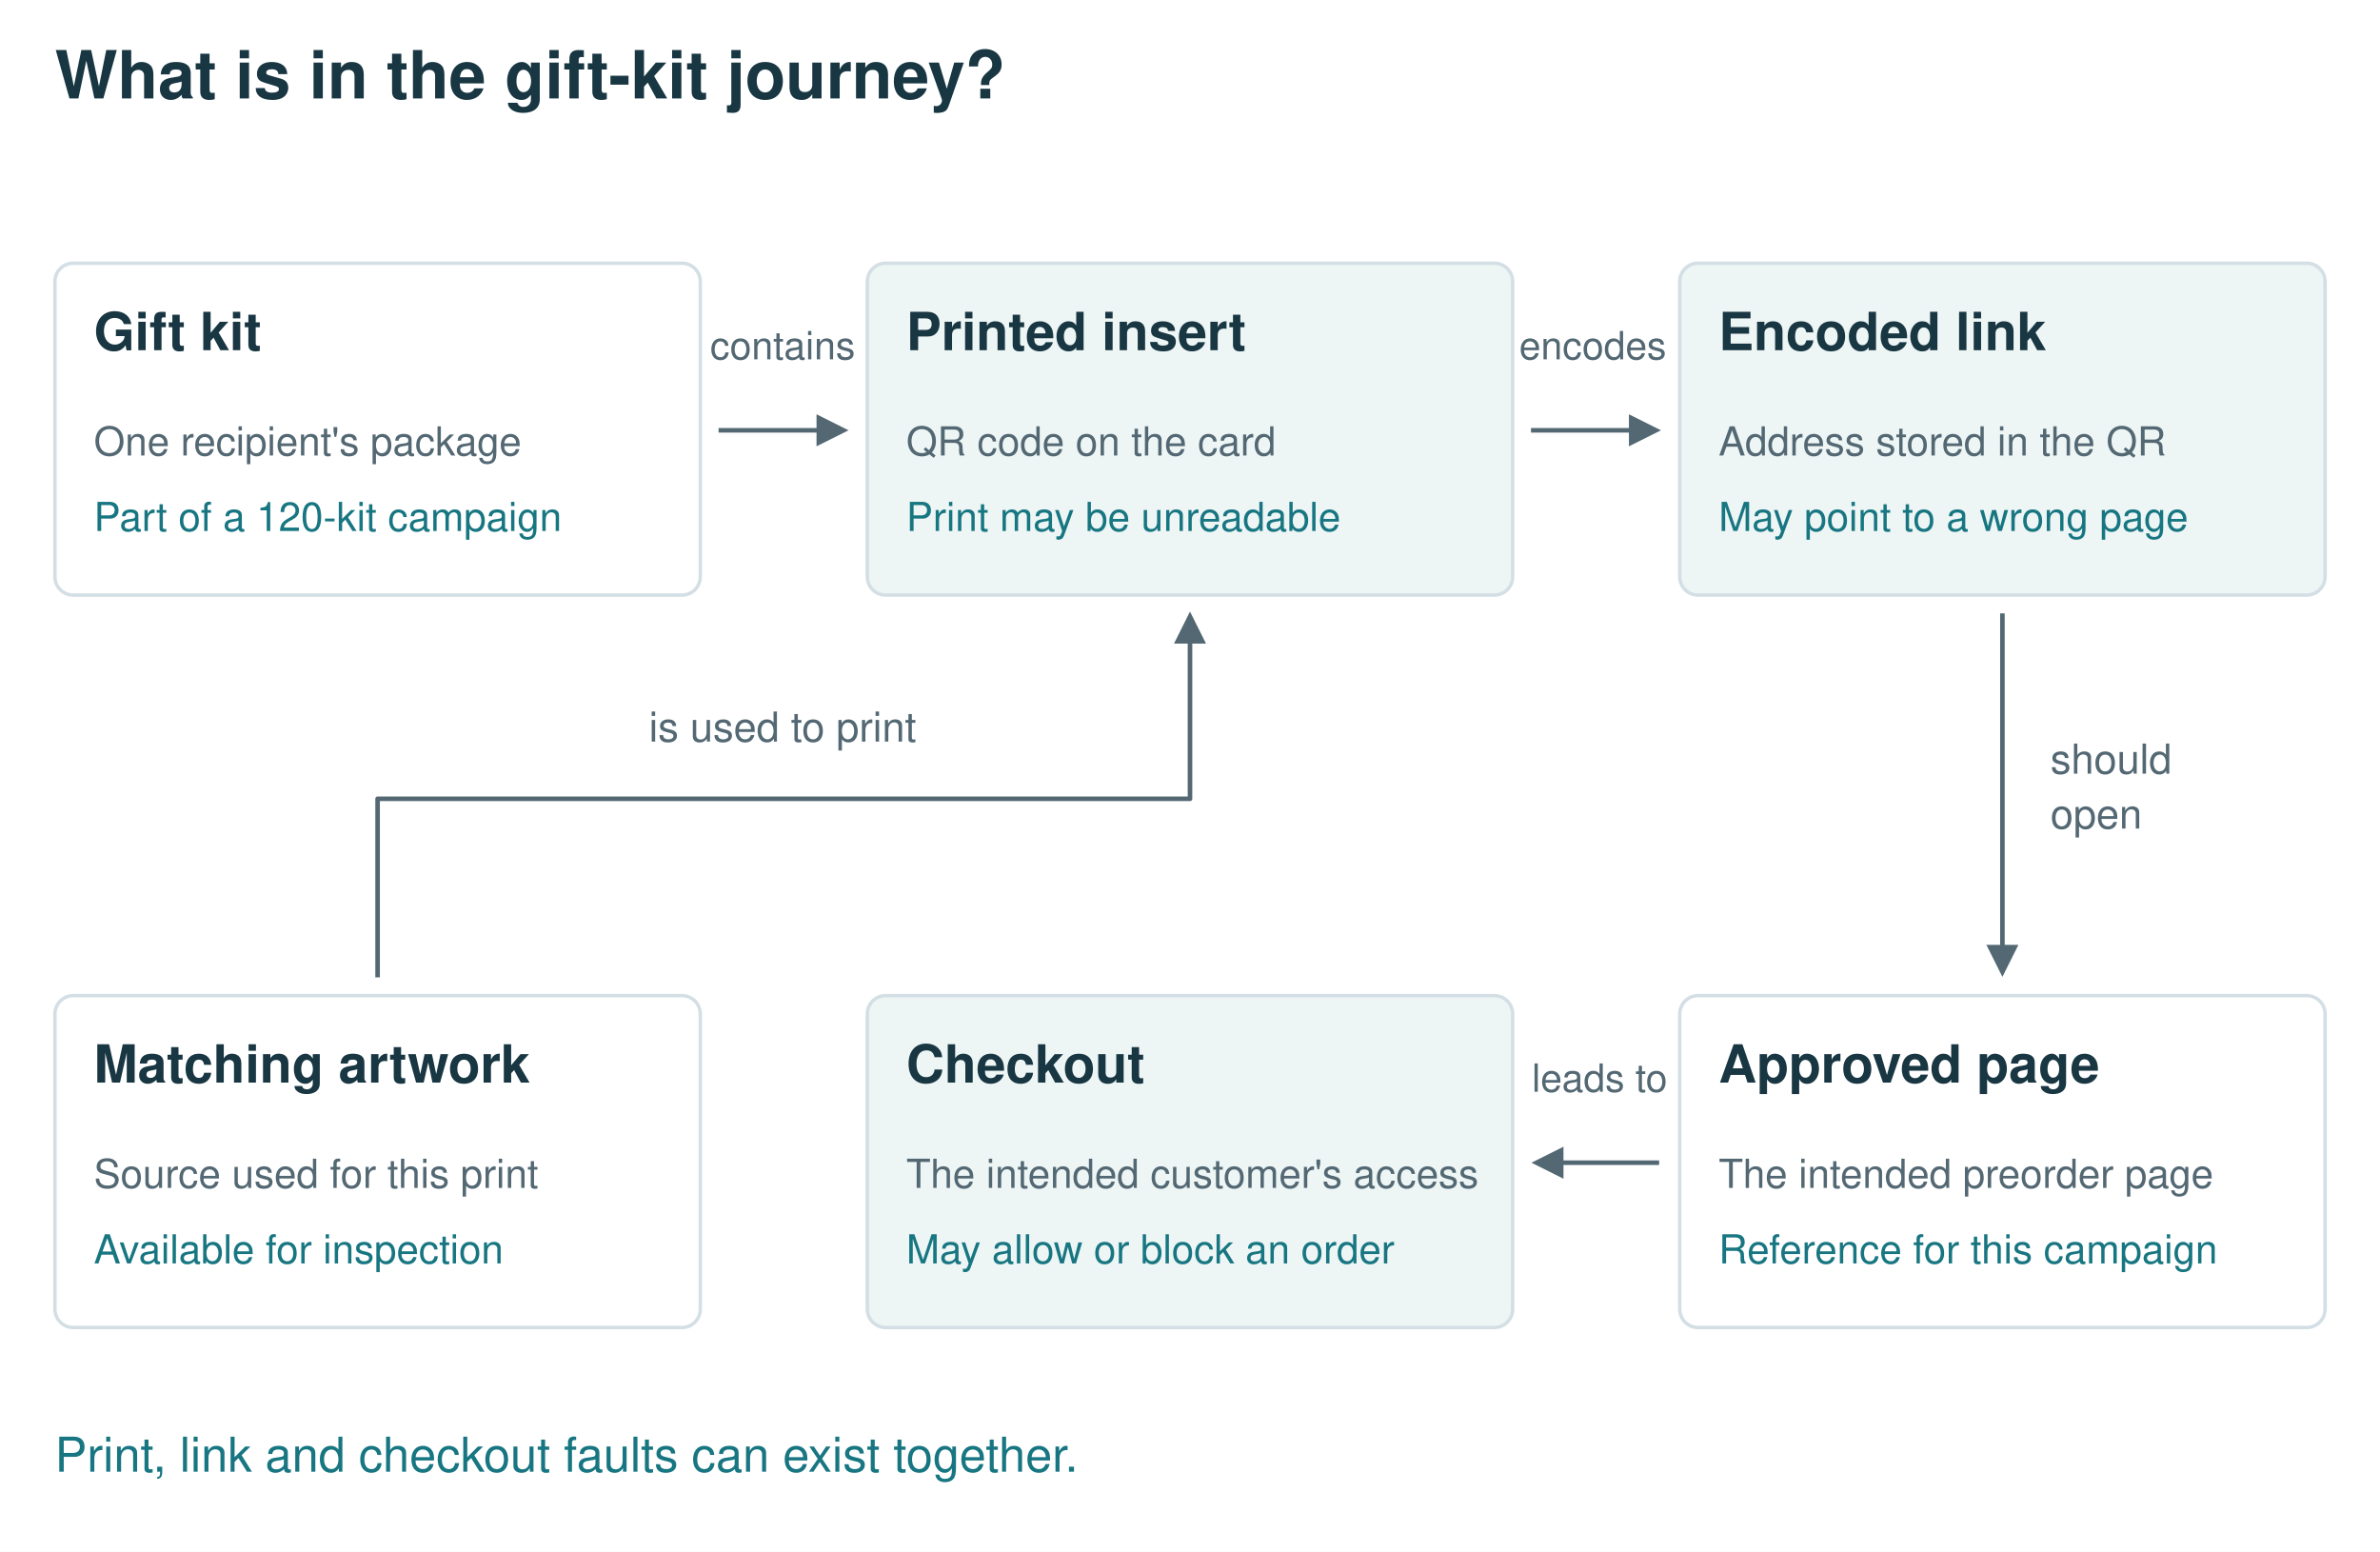
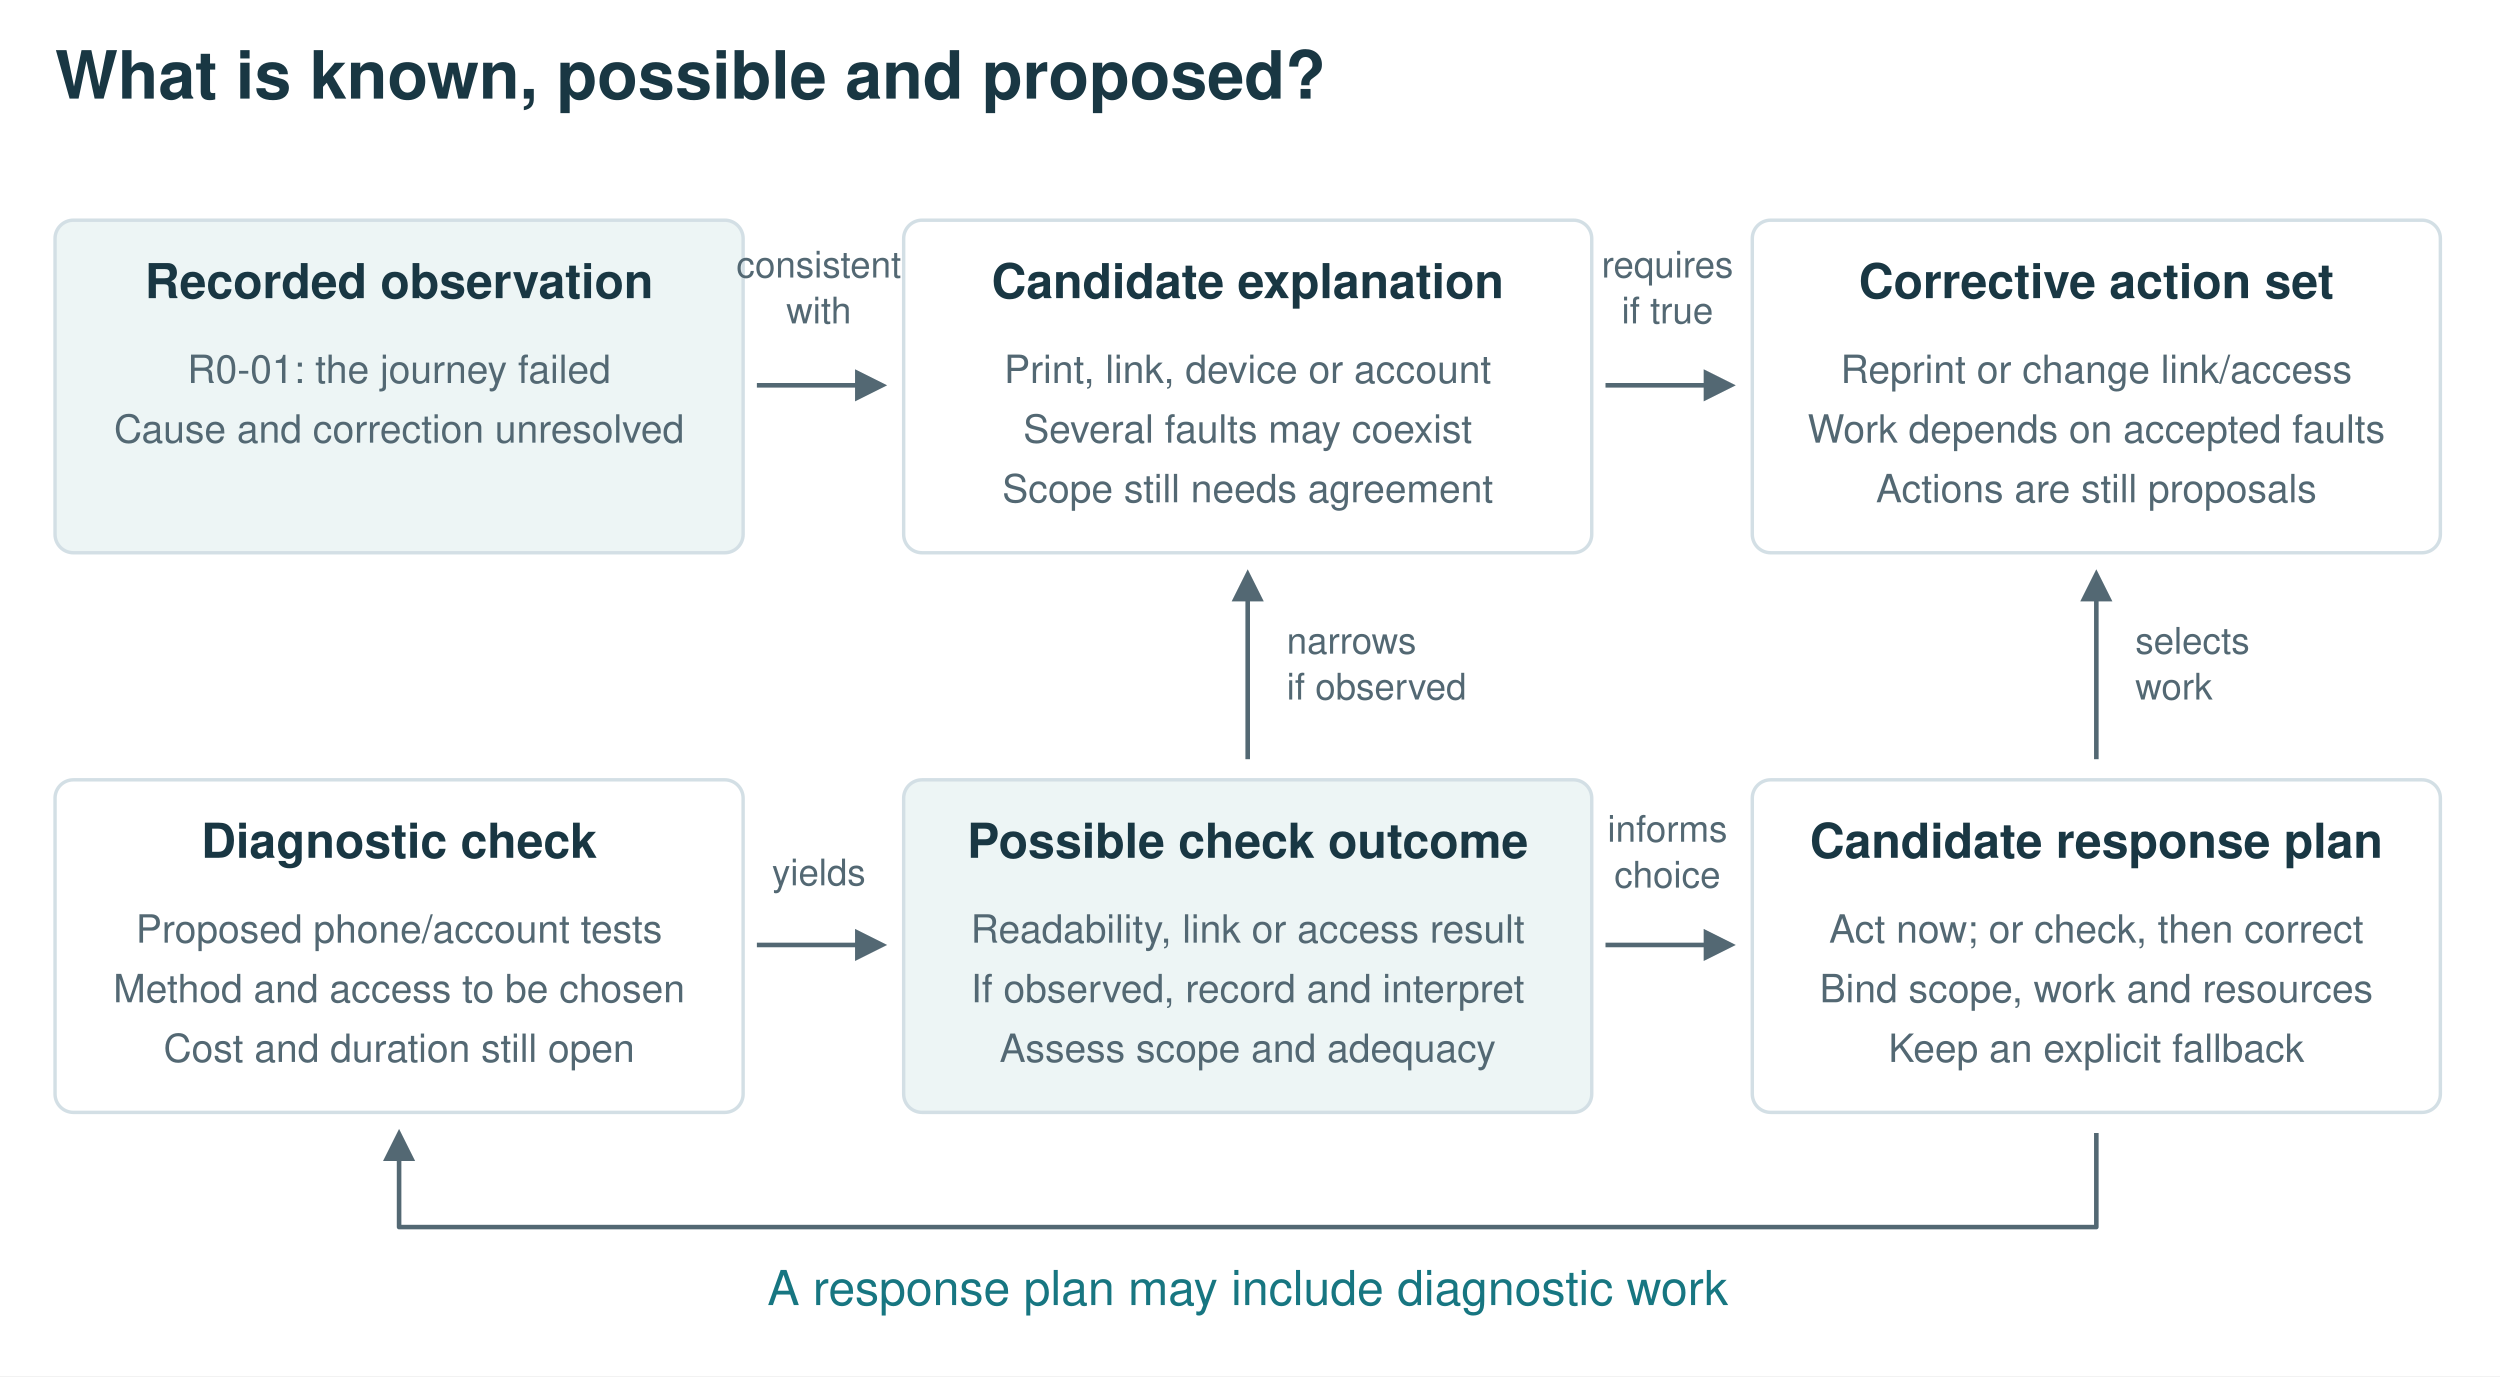
- <svg xmlns="http://www.w3.org/2000/svg" viewBox="0 0 1040 678" width="1040" height="678" role="img" aria-labelledby="gift-journey-title gift-journey-desc">
+ <svg xmlns="http://www.w3.org/2000/svg" viewBox="0 0 1090 600" width="1090" height="600" role="img" aria-labelledby="gift-figure-1-title gift-figure-1-desc">
  <defs>
-     <marker id="gift-journey-arrow" viewBox="0 0 10 10" refX="8" refY="5" markerWidth="7" markerHeight="7" orient="auto-start-reverse">
+     <marker id="gift-arrow" viewBox="0 0 10 10" refX="8" refY="5" markerWidth="7" markerHeight="7" orient="auto-start-reverse">
      <path d="M 0 0 L 10 5 L 0 10 z" fill="context-stroke" />
    </marker>
  </defs>
-   <rect width="1040" height="678" fill="white" />
+   <rect width="1090" height="600" fill="white" />
  <g font-family="Helvetica, Arial, sans-serif">
-     <text x="24" y="43" font-size="29" fill="#193743" font-weight="700" text-anchor="start">What is in the gift-kit journey?</text>
-     <rect x="24" y="115" width="282" height="145" rx="8" fill="white" stroke="#d3dfe5" stroke-width="1.5" />
-     <text x="41" y="153" font-size="23" fill="#193743" font-weight="700" text-anchor="start">Gift kit</text>
-     <text x="41" y="199" font-size="17.5" fill="#536873" font-weight="400" text-anchor="start">One recipient's package</text>
-     <text x="41" y="232" font-size="17.5" fill="#177681" font-weight="400" text-anchor="start">Part of a 120-kit campaign</text>
-     <rect x="379" y="115" width="282" height="145" rx="8" fill="#edf5f5" stroke="#d3dfe5" stroke-width="1.5" />
-     <text x="396" y="153" font-size="23" fill="#193743" font-weight="700" text-anchor="start">Printed insert</text>
-     <text x="396" y="199" font-size="17.5" fill="#536873" font-weight="400" text-anchor="start">QR code on the card</text>
-     <text x="396" y="232" font-size="17.5" fill="#177681" font-weight="400" text-anchor="start">Print may be unreadable</text>
-     <rect x="734" y="115" width="282" height="145" rx="8" fill="#edf5f5" stroke="#d3dfe5" stroke-width="1.5" />
-     <text x="751" y="153" font-size="23" fill="#193743" font-weight="700" text-anchor="start">Encoded link</text>
-     <text x="751" y="199" font-size="17.5" fill="#536873" font-weight="400" text-anchor="start">Address stored in the QR</text>
-     <text x="751" y="232" font-size="17.5" fill="#177681" font-weight="400" text-anchor="start">May point to a wrong page</text>
-     <rect x="24" y="435" width="282" height="145" rx="8" fill="white" stroke="#d3dfe5" stroke-width="1.5" />
-     <text x="41" y="473" font-size="23" fill="#193743" font-weight="700" text-anchor="start">Matching artwork</text>
-     <text x="41" y="519" font-size="17.5" fill="#536873" font-weight="400" text-anchor="start">Source used for this print</text>
-     <text x="41" y="552" font-size="17.5" fill="#177681" font-weight="400" text-anchor="start">Available for inspection</text>
-     <rect x="379" y="435" width="282" height="145" rx="8" fill="#edf5f5" stroke="#d3dfe5" stroke-width="1.5" />
-     <text x="396" y="473" font-size="23" fill="#193743" font-weight="700" text-anchor="start">Checkout</text>
-     <text x="396" y="519" font-size="17.5" fill="#536873" font-weight="400" text-anchor="start">The intended customer's access</text>
-     <text x="396" y="552" font-size="17.5" fill="#177681" font-weight="400" text-anchor="start">May allow or block an order</text>
-     <rect x="734" y="435" width="282" height="145" rx="8" fill="white" stroke="#d3dfe5" stroke-width="1.5" />
-     <text x="751" y="473" font-size="23" fill="#193743" font-weight="700" text-anchor="start">Approved page</text>
-     <text x="751" y="519" font-size="17.5" fill="#536873" font-weight="400" text-anchor="start">The intended preorder page</text>
-     <text x="751" y="552" font-size="17.5" fill="#177681" font-weight="400" text-anchor="start">Reference for this campaign</text>
-     <path d="M 314 188 H 368" fill="none" stroke="#536873" stroke-width="2" stroke-linejoin="round" marker-end="url(#gift-journey-arrow)" />
-     <text x="342" y="157" font-size="17" fill="#536873" font-weight="400" text-anchor="middle">contains</text>
-     <path d="M 669 188 H 723" fill="none" stroke="#536873" stroke-width="2" stroke-linejoin="round" marker-end="url(#gift-journey-arrow)" />
-     <text x="696" y="157" font-size="17" fill="#536873" font-weight="400" text-anchor="middle">encodes</text>
-     <path d="M 875 268 V 424" fill="none" stroke="#536873" stroke-width="2" stroke-linejoin="round" marker-end="url(#gift-journey-arrow)" />
-     <text x="896" y="338" font-size="18" fill="#536873" font-weight="400" text-anchor="start">should</text>
-     <text x="896" y="362" font-size="18" fill="#536873" font-weight="400" text-anchor="start">open</text>
-     <path d="M 725 508 H 672" fill="none" stroke="#536873" stroke-width="2" stroke-linejoin="round" marker-end="url(#gift-journey-arrow)" />
-     <text x="699" y="477" font-size="17" fill="#536873" font-weight="400" text-anchor="middle">leads to</text>
-     <path d="M 165 427 V 349 H 520 V 270" fill="none" stroke="#536873" stroke-width="2" stroke-linejoin="round" marker-end="url(#gift-journey-arrow)" />
-     <text x="342" y="324" font-size="18" fill="#536873" font-weight="400" text-anchor="middle">is used to print</text>
-     <text x="24" y="643" font-size="21" fill="#177681" font-weight="400" text-anchor="start">Print, link and checkout faults can exist together.</text>
+     <text x="24" y="43" font-size="29" fill="#193743" font-weight="700" text-anchor="start">What is known, possible and proposed?</text>
+     <rect x="24" y="96" width="300" height="145" rx="8" fill="#edf5f5" stroke="#d3dfe5" stroke-width="1.5" />
+     <text x="174" y="130" font-size="21" fill="#193743" font-weight="700" text-anchor="middle">Recorded observation</text>
+     <text x="174" y="167" font-size="17" fill="#536873" font-weight="400" text-anchor="middle">R0-01: the journey failed</text>
+     <text x="174" y="193" font-size="17" fill="#536873" font-weight="400" text-anchor="middle">Cause and correction unresolved</text>
+     <rect x="394" y="96" width="300" height="145" rx="8" fill="white" stroke="#d3dfe5" stroke-width="1.5" />
+     <text x="544" y="130" font-size="21" fill="#193743" font-weight="700" text-anchor="middle">Candidate explanation</text>
+     <text x="544" y="167" font-size="17" fill="#536873" font-weight="400" text-anchor="middle">Print, link, device or account</text>
+     <text x="544" y="193" font-size="17" fill="#536873" font-weight="400" text-anchor="middle">Several faults may coexist</text>
+     <text x="544" y="219" font-size="17" fill="#536873" font-weight="400" text-anchor="middle">Scope still needs agreement</text>
+     <rect x="764" y="96" width="300" height="145" rx="8" fill="white" stroke="#d3dfe5" stroke-width="1.5" />
+     <text x="914" y="130" font-size="21" fill="#193743" font-weight="700" text-anchor="middle">Corrective action set</text>
+     <text x="914" y="167" font-size="17" fill="#536873" font-weight="400" text-anchor="middle">Reprint or change link/access</text>
+     <text x="914" y="193" font-size="17" fill="#536873" font-weight="400" text-anchor="middle">Work depends on accepted faults</text>
+     <text x="914" y="219" font-size="17" fill="#536873" font-weight="400" text-anchor="middle">Actions are still proposals</text>
+     <rect x="24" y="340" width="300" height="145" rx="8" fill="white" stroke="#d3dfe5" stroke-width="1.5" />
+     <text x="174" y="374" font-size="21" fill="#193743" font-weight="700" text-anchor="middle">Diagnostic check</text>
+     <text x="174" y="411" font-size="17" fill="#536873" font-weight="400" text-anchor="middle">Proposed phone/account tests</text>
+     <text x="174" y="437" font-size="17" fill="#536873" font-weight="400" text-anchor="middle">Method and access to be chosen</text>
+     <text x="174" y="463" font-size="17" fill="#536873" font-weight="400" text-anchor="middle">Cost and duration still open</text>
+     <rect x="394" y="340" width="300" height="145" rx="8" fill="#edf5f5" stroke="#d3dfe5" stroke-width="1.5" />
+     <text x="544" y="374" font-size="21" fill="#193743" font-weight="700" text-anchor="middle">Possible check outcome</text>
+     <text x="544" y="411" font-size="17" fill="#536873" font-weight="400" text-anchor="middle">Readability, link or access result</text>
+     <text x="544" y="437" font-size="17" fill="#536873" font-weight="400" text-anchor="middle">If observed, record and interpret</text>
+     <text x="544" y="463" font-size="17" fill="#536873" font-weight="400" text-anchor="middle">Assess scope and adequacy</text>
+     <rect x="764" y="340" width="300" height="145" rx="8" fill="white" stroke="#d3dfe5" stroke-width="1.5" />
+     <text x="914" y="374" font-size="21" fill="#193743" font-weight="700" text-anchor="middle">Candidate response plan</text>
+     <text x="914" y="411" font-size="17" fill="#536873" font-weight="400" text-anchor="middle">Act now; or check, then correct</text>
+     <text x="914" y="437" font-size="17" fill="#536873" font-weight="400" text-anchor="middle">Bind scope, work and resources</text>
+     <text x="914" y="463" font-size="17" fill="#536873" font-weight="400" text-anchor="middle">Keep an explicit fallback</text>
+     <path d="M 330 168 H 384" fill="none" stroke="#536873" stroke-width="2" stroke-linejoin="round" marker-end="url(#gift-arrow)" />
+     <text x="357" y="121" font-size="16" fill="#536873" font-weight="400" text-anchor="middle">consistent</text>
+     <text x="357" y="141" font-size="16" fill="#536873" font-weight="400" text-anchor="middle">with</text>
+     <path d="M 700 168 H 754" fill="none" stroke="#536873" stroke-width="2" stroke-linejoin="round" marker-end="url(#gift-arrow)" />
+     <text x="727" y="121" font-size="16" fill="#536873" font-weight="400" text-anchor="middle">requires</text>
+     <text x="727" y="141" font-size="16" fill="#536873" font-weight="400" text-anchor="middle">if true</text>
+     <path d="M 544 331 V 251" fill="none" stroke="#536873" stroke-width="2" stroke-linejoin="round" marker-end="url(#gift-arrow)" />
+     <text x="561" y="285" font-size="16" fill="#536873" font-weight="400" text-anchor="start">narrows</text>
+     <text x="561" y="305" font-size="16" fill="#536873" font-weight="400" text-anchor="start">if observed</text>
+     <path d="M 330 412 H 384" fill="none" stroke="#536873" stroke-width="2" stroke-linejoin="round" marker-end="url(#gift-arrow)" />
+     <text x="357" y="386" font-size="16" fill="#536873" font-weight="400" text-anchor="middle">yields</text>
+     <path d="M 700 412 H 754" fill="none" stroke="#536873" stroke-width="2" stroke-linejoin="round" marker-end="url(#gift-arrow)" />
+     <text x="727" y="367" font-size="16" fill="#536873" font-weight="400" text-anchor="middle">informs</text>
+     <text x="727" y="387" font-size="16" fill="#536873" font-weight="400" text-anchor="middle">choice</text>
+     <path d="M 914 331 V 251" fill="none" stroke="#536873" stroke-width="2" stroke-linejoin="round" marker-end="url(#gift-arrow)" />
+     <text x="931" y="285" font-size="16" fill="#536873" font-weight="400" text-anchor="start">selects</text>
+     <text x="931" y="305" font-size="16" fill="#536873" font-weight="400" text-anchor="start">work</text>
+     <path d="M 914 494 V 535 H 174 V 495" fill="none" stroke="#536873" stroke-width="2" stroke-linejoin="round" marker-end="url(#gift-arrow)" />
+     <text x="544" y="569" font-size="21" fill="#177681" font-weight="400" text-anchor="middle">A response plan may include diagnostic work</text>
  </g>
</svg>
